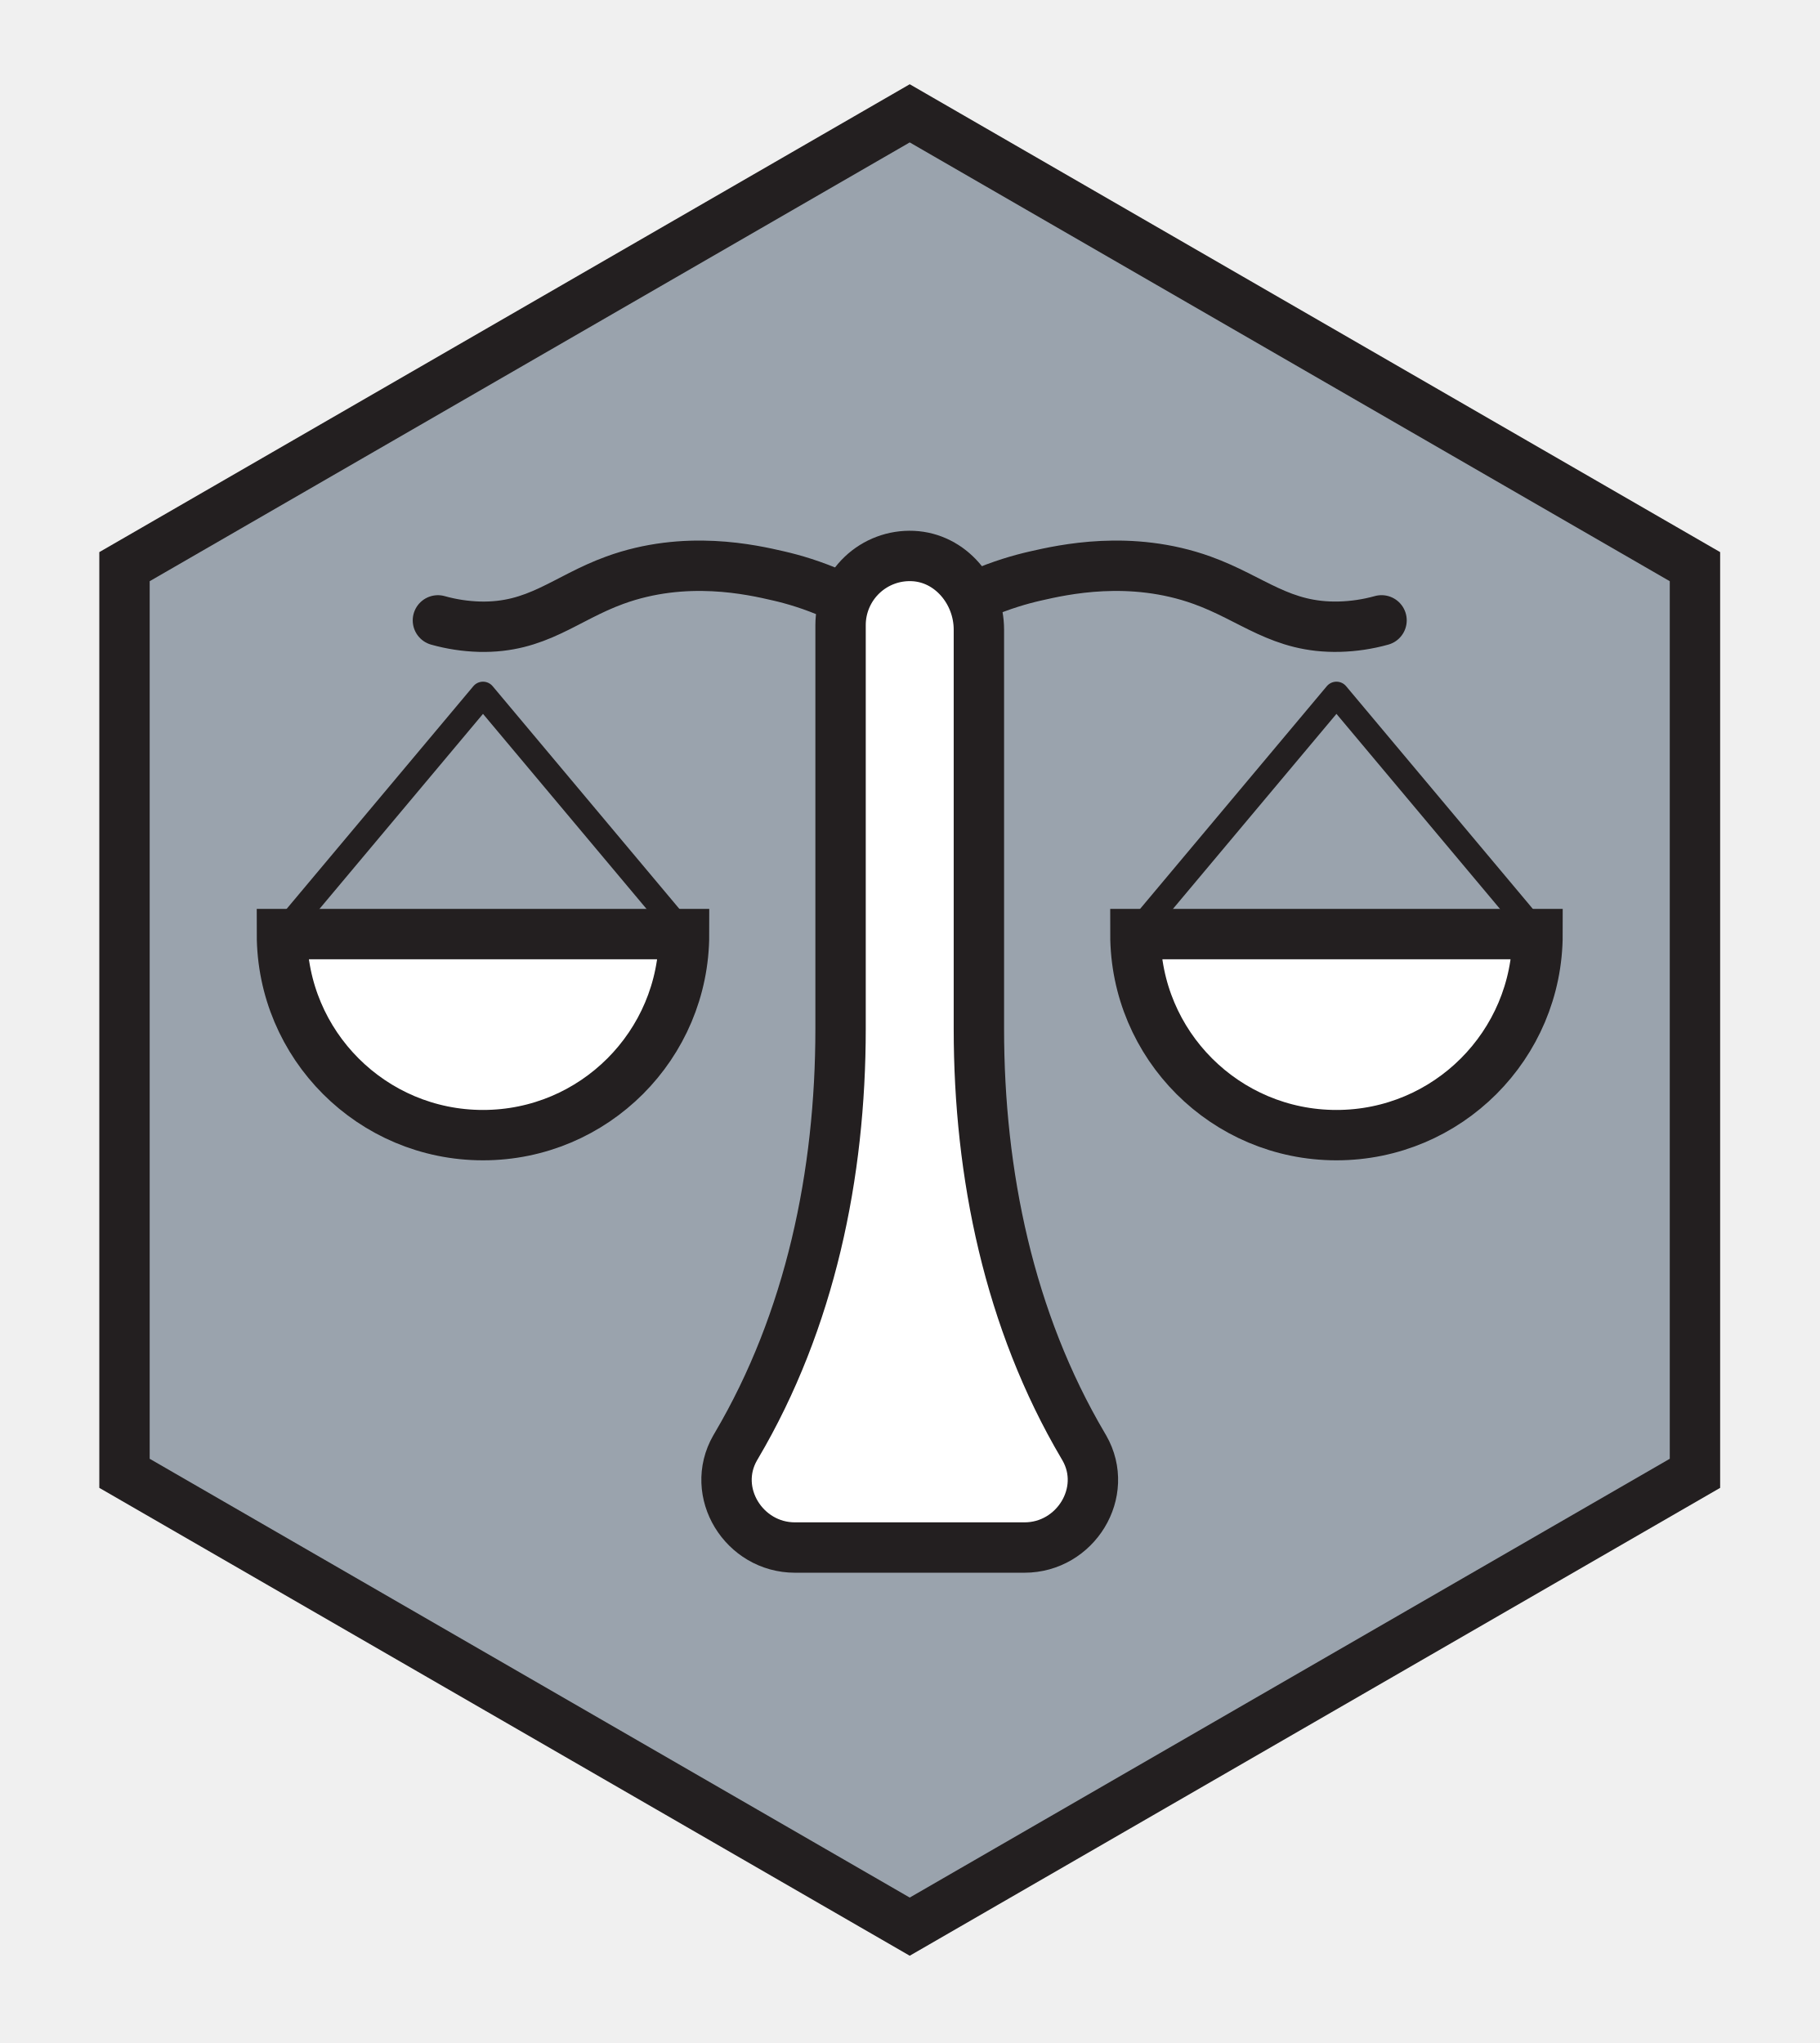
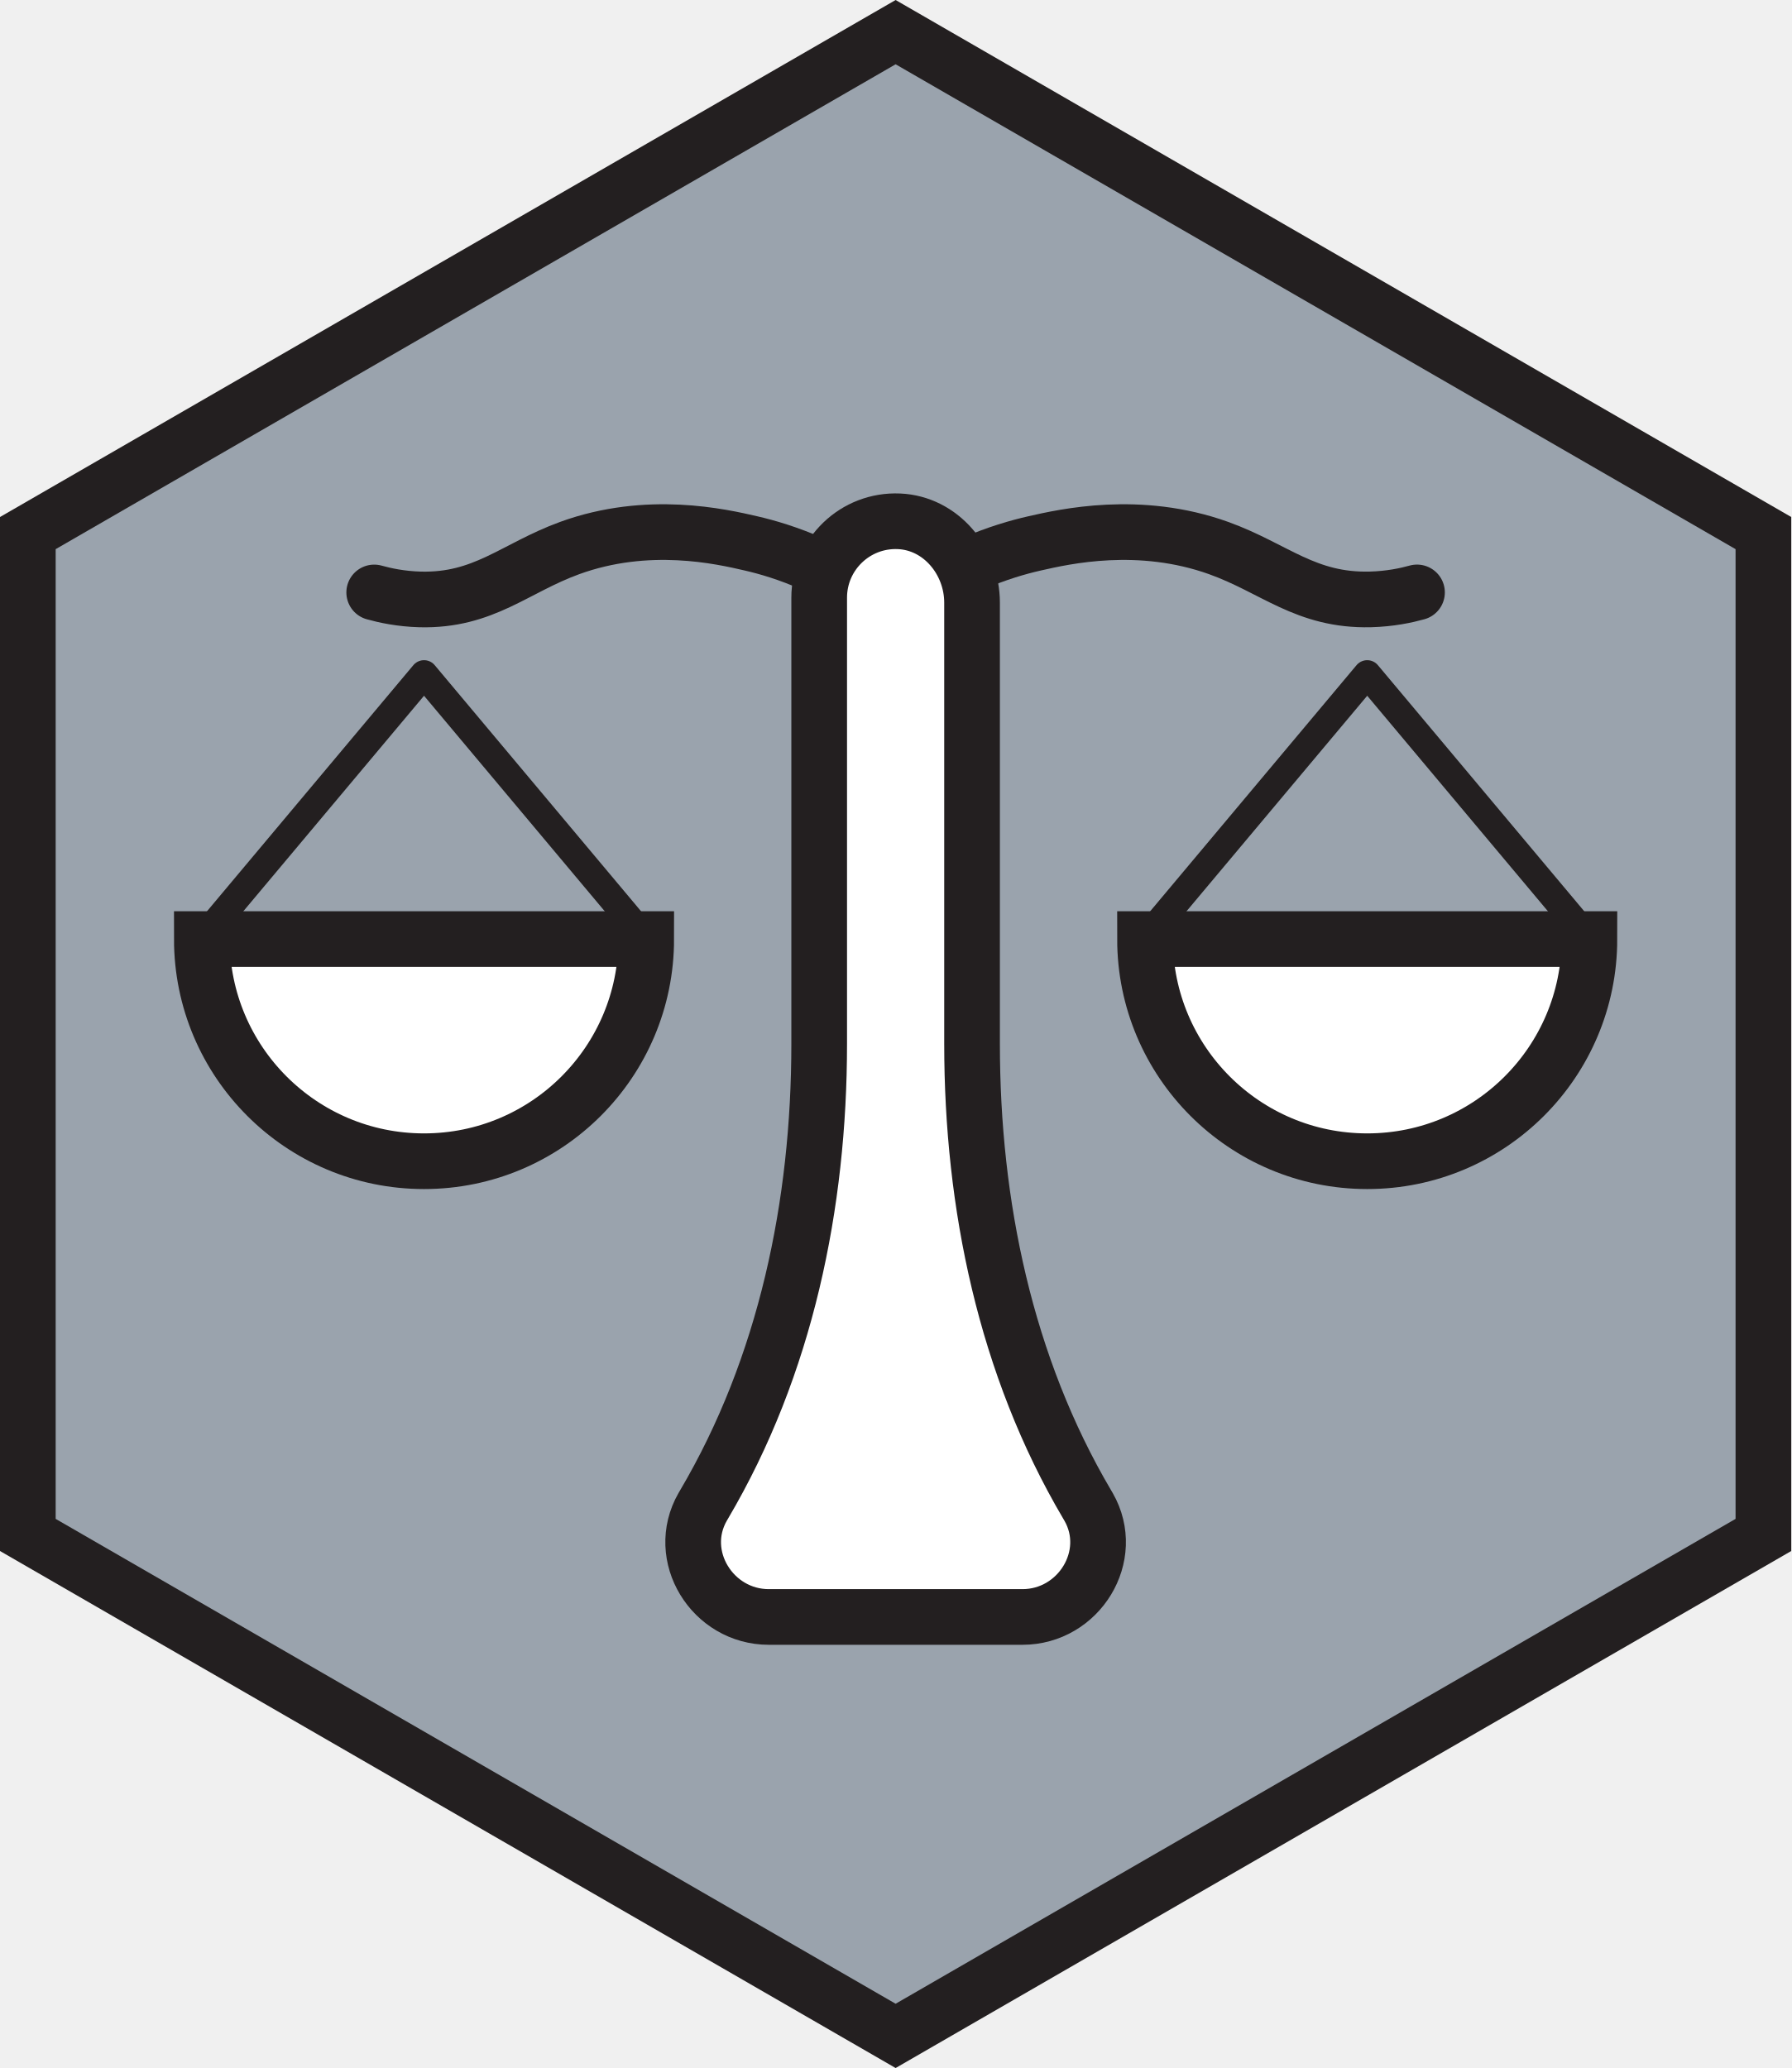
- <svg xmlns="http://www.w3.org/2000/svg" viewBox="0 0 301 338" fill-rule="evenodd" clip-rule="evenodd" stroke-miterlimit="10">
-   <g transform="translate(.5) scale(4.16667)">
-     <path fill="none" d="M0 0h72v81H0z" />
-     <clipPath id="prefix__a">
-       <path d="M0 0h72v81H0z" />
-     </clipPath>
-     <g clip-path="url(#prefix__a)">
-       <path d="M67.177 58.5v-36L36 4.5l-31.177 18v36L36 76.5l31.177-18z" fill="#9aa3ad" fill-rule="nonzero" stroke="#231f20" stroke-width="2" />
-       <path d="M27.04 37.089a7.983 7.983 0 11-15.966 0H27.04zM60.926 37.089a7.983 7.983 0 11-15.966 0h15.966z" fill="#fff" fill-rule="nonzero" stroke="#231f20" stroke-width="2" />
-       <path d="M19.057 27.567l-7.983 9.522H27.04l-7.983-9.522zM52.943 27.567l-7.983 9.522h15.966l-7.983-9.522z" fill="none" stroke="#231f20" stroke-linecap="round" stroke-linejoin="round" />
-       <path d="M35.788 25.386c2.08-1.634 4.055-2.254 5.198-2.514 1.09-.248 3.767-.86 6.622.167 2.009.723 3.125 1.902 5.45 1.844a6.9 6.9 0 001.675-.251" fill="none" stroke="#231f20" stroke-width="2" stroke-linecap="round" stroke-linejoin="round" />
-       <path d="M35.93 25.386c-2.05-1.634-3.995-2.254-5.12-2.514-1.074-.248-3.71-.86-6.524.167-1.979.722-3.079 1.902-5.368 1.845a6.807 6.807 0 01-1.651-.251" fill="none" stroke="#231f20" stroke-width="2" stroke-linecap="round" stroke-linejoin="round" />
-       <path d="M38.746 40.852V25c0-1.5-1.123-2.857-2.622-2.923a2.746 2.746 0 00-2.87 2.743v16.032c0 5.774-1.203 11.582-4.137 16.555a3.65 3.65 0 00-.049.084c-1.01 1.76.347 3.956 2.376 3.956h9.112c2.029 0 3.386-2.196 2.376-3.956a3.65 3.65 0 00-.049-.084c-2.934-4.973-4.137-10.78-4.137-16.555z" fill="#fff" fill-rule="nonzero" stroke="#231f20" stroke-width="2" />
-     </g>
-   </g>
+ <svg xmlns="http://www.w3.org/2000/svg" fill-rule="evenodd" stroke-miterlimit="10" clip-rule="evenodd" viewBox="0 0 64.354 74.309" xml:space="preserve">
+   <path fill="#9aa3ad" fill-rule="nonzero" stroke="#231f20" stroke-width="2" d="M63.354 55.155v-36l-31.177-18-31.177 18v36l31.177 18z" />
+   <path fill="#fff" fill-rule="nonzero" stroke="#231f20" stroke-width="2" d="M23.217 33.743c0 4.409-3.574 7.983-7.983 7.983s-7.983-3.574-7.983-7.983zm33.886 0c0 4.409-3.574 7.983-7.983 7.983s-7.983-3.574-7.983-7.983z" />
+   <path fill="none" stroke="#231f20" stroke-linecap="round" stroke-linejoin="round" d="m15.234 24.222-7.983 9.522h15.966Zm33.886 0-7.983 9.522h15.966Z" />
+   <path fill="none" stroke="#231f20" stroke-linecap="round" stroke-linejoin="round" stroke-width="2" d="M31.965 22.041c2.081-1.634 4.055-2.254 5.198-2.514 1.09-.248 3.767-.859 6.622.167 2.008.723 3.124 1.902 5.449 1.844.71-.018 1.292-.144 1.675-.251" />
+   <path fill="none" stroke="#231f20" stroke-linecap="round" stroke-linejoin="round" stroke-width="2" d="M32.107 22.041c-2.05-1.634-3.994-2.254-5.12-2.514-1.073-.248-3.71-.859-6.524.167-1.979.722-3.079 1.902-5.368 1.845-.7-.019-1.273-.145-1.651-.251" />
+   <path fill="#fff" fill-rule="nonzero" stroke="#231f20" stroke-width="2" d="M34.923 37.507v-15.852c0-1.501-1.123-2.857-2.622-2.923-1.573-.069-2.87 1.186-2.87 2.743v16.032c0 5.774-1.203 11.582-4.137 16.555-.017.028-.033.056-.049.084-1.01 1.76.347 3.956 2.376 3.956h9.112c2.029 0 3.386-2.196 2.376-3.956-.016-.028-.032-.056-.049-.084-2.934-4.973-4.137-10.781-4.137-16.555Z" />
</svg>
